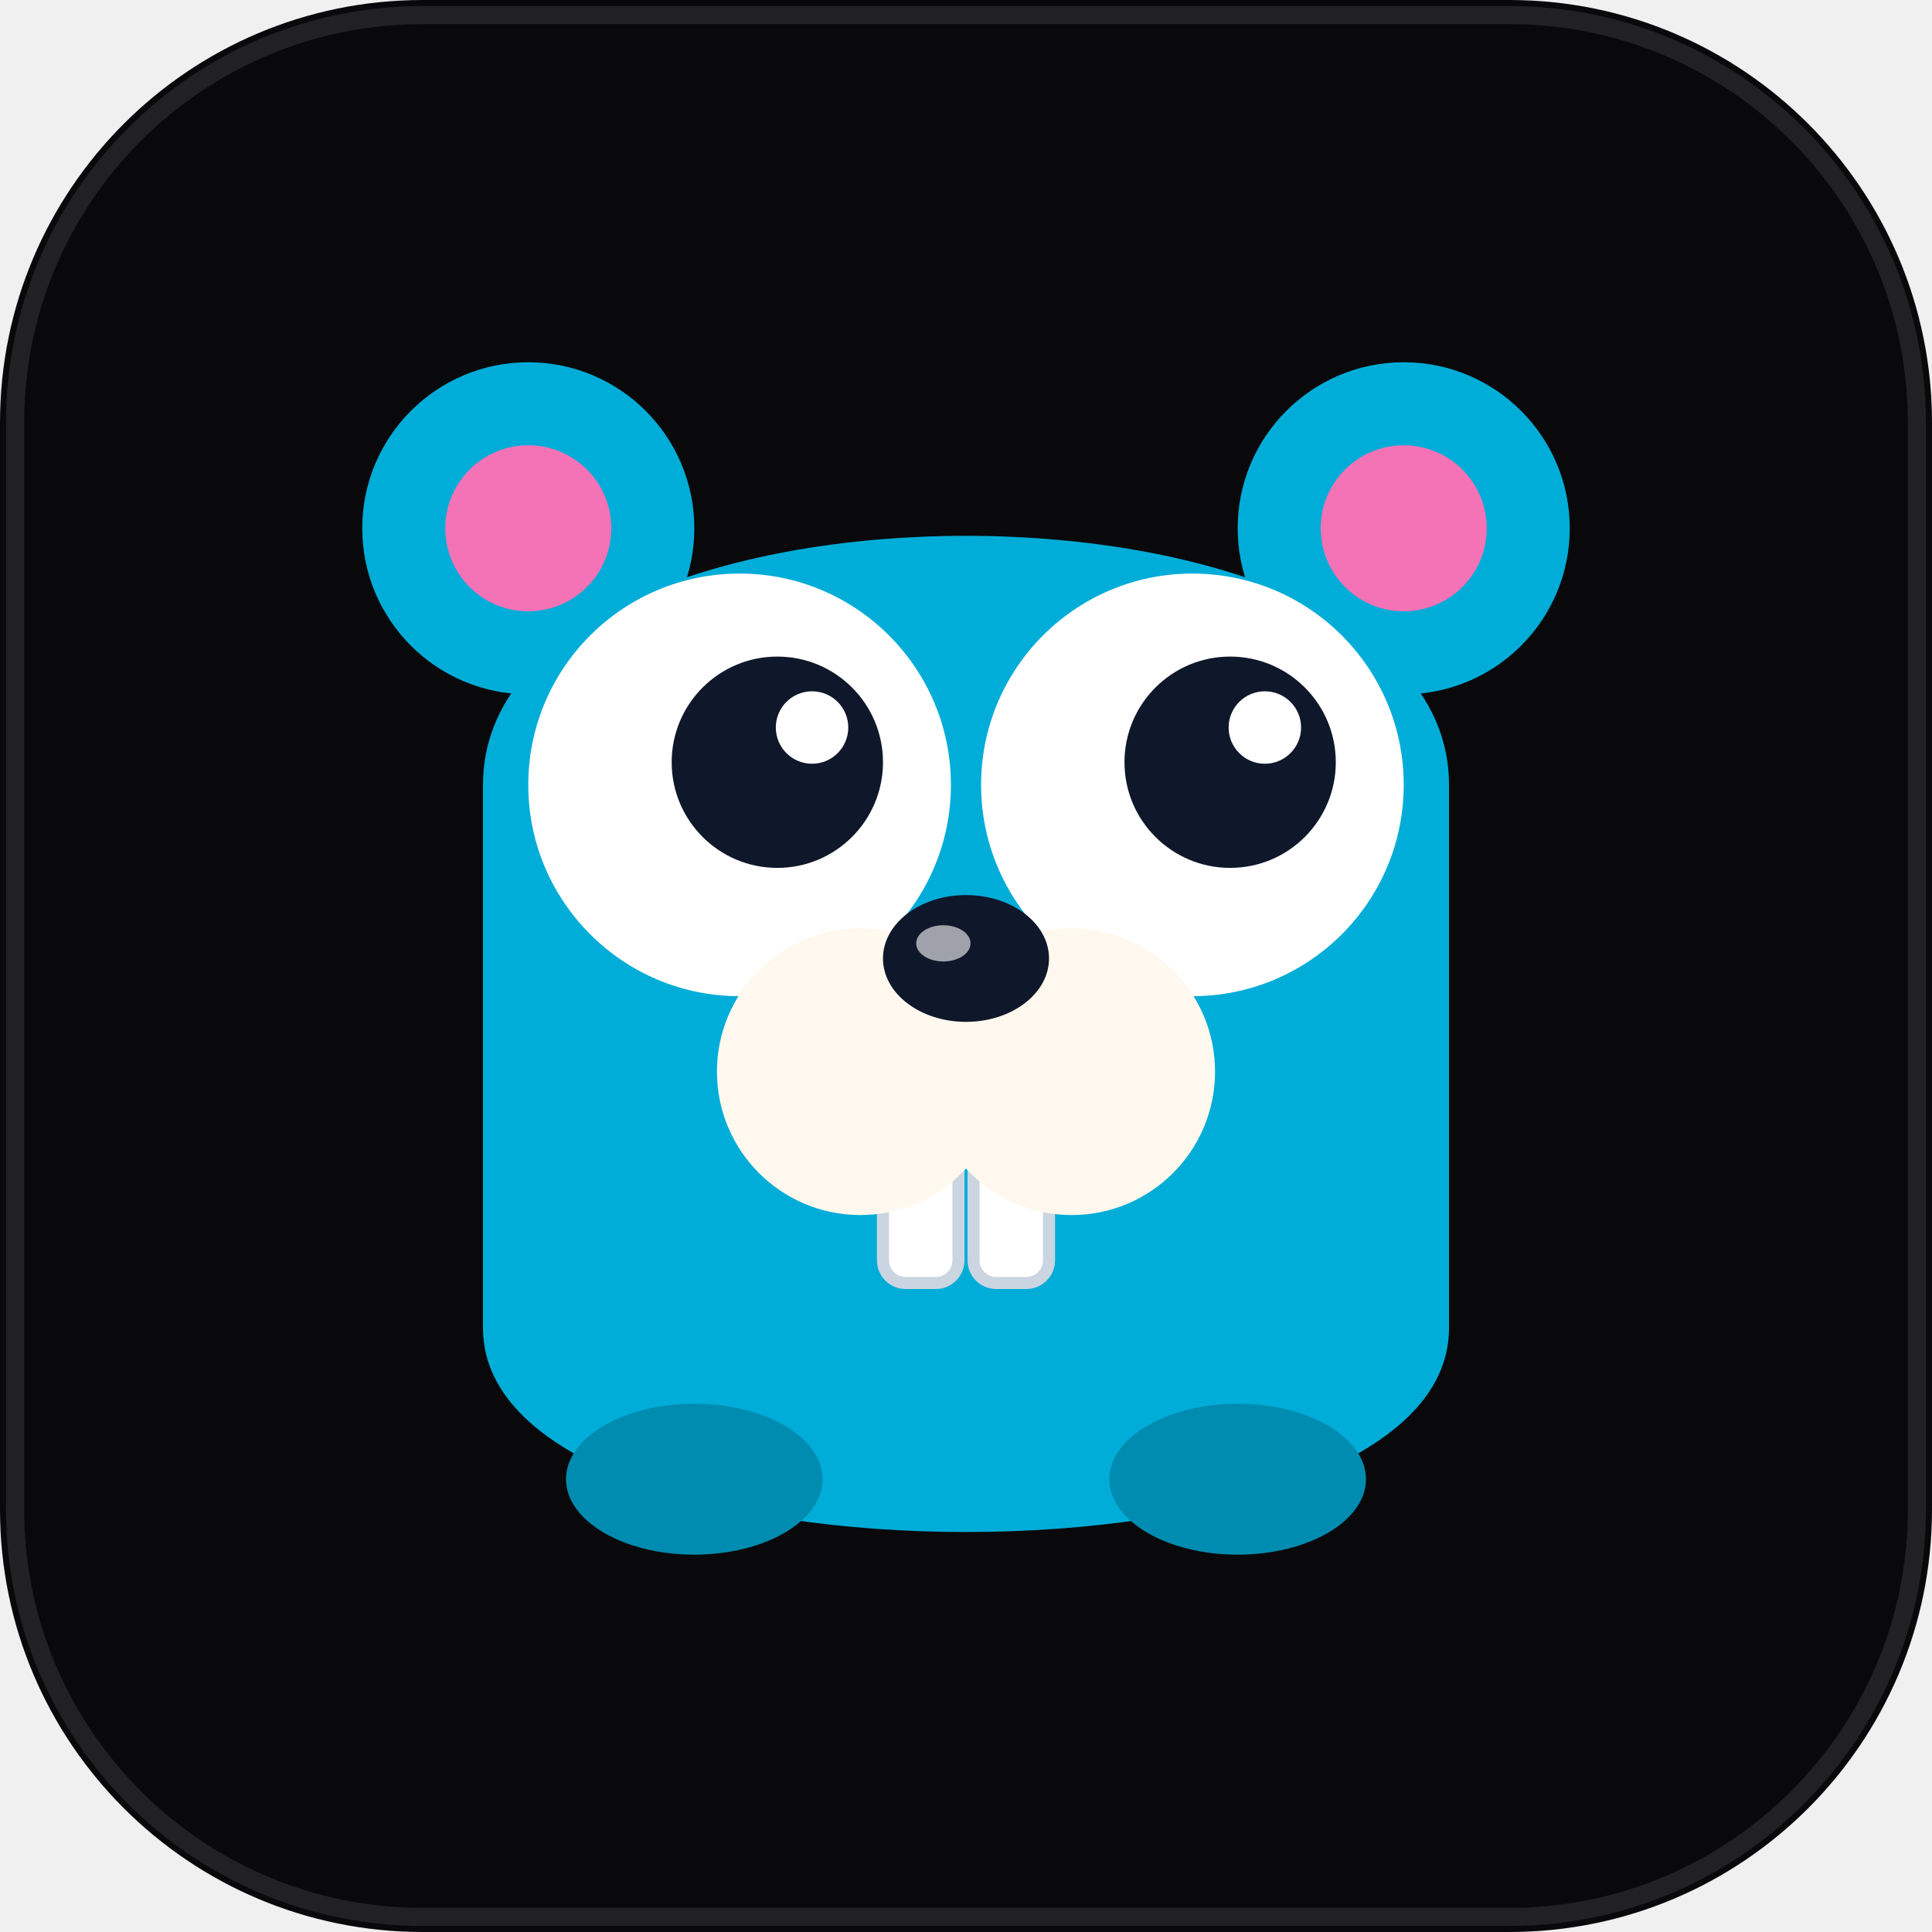
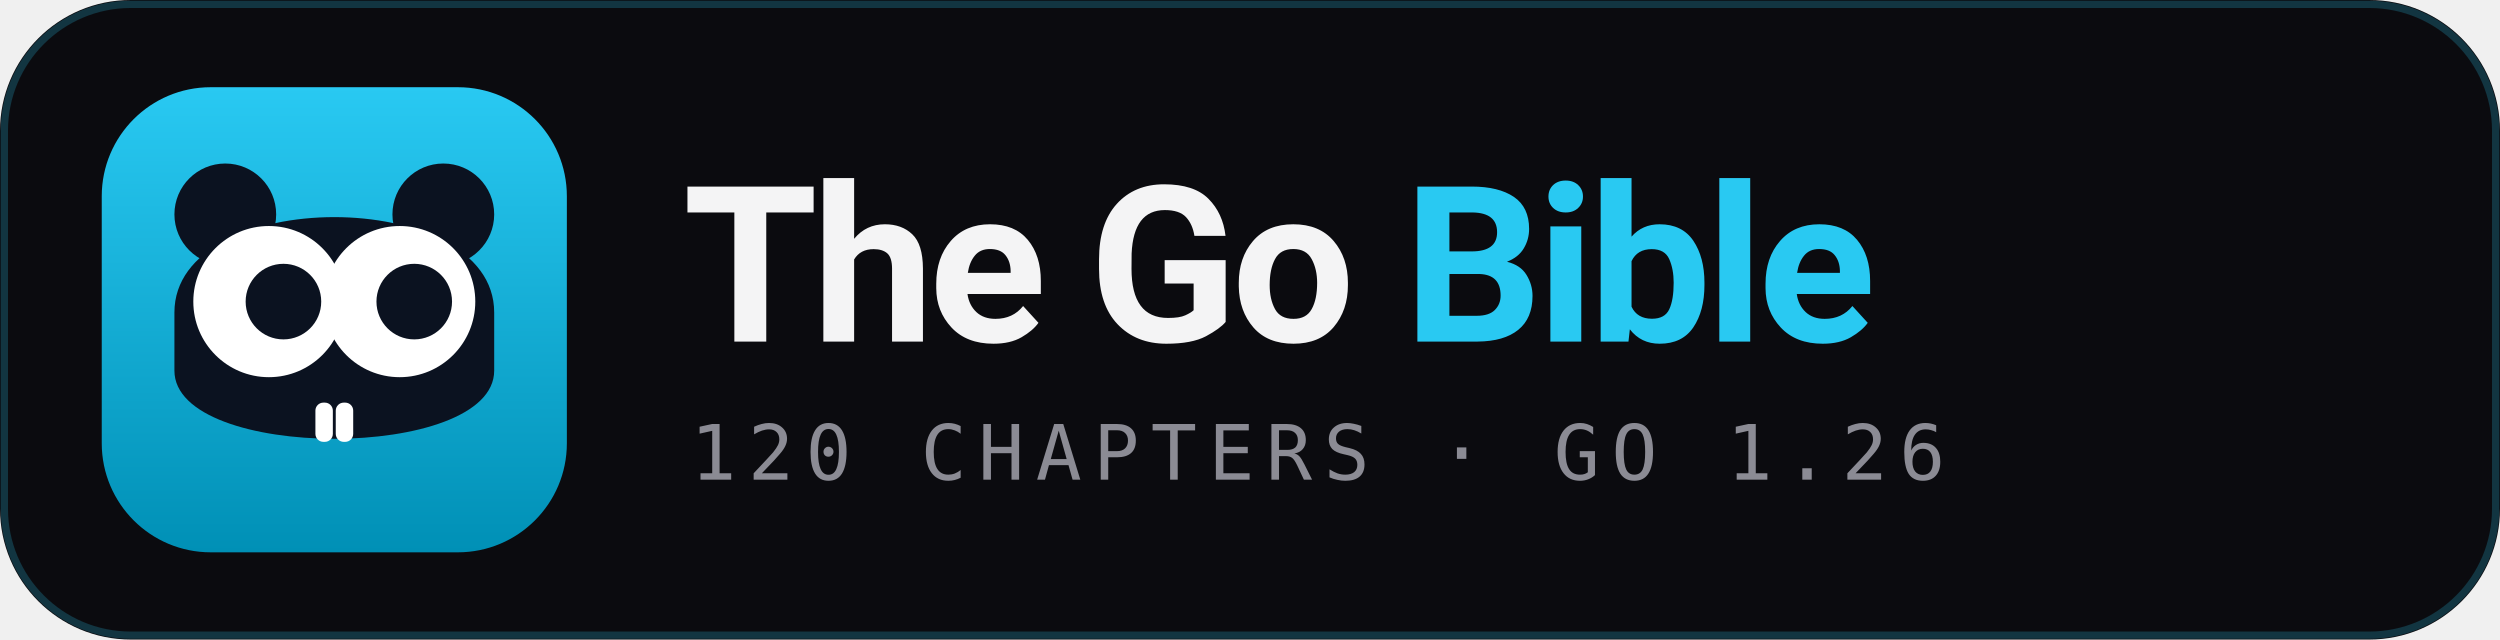
- <svg xmlns="http://www.w3.org/2000/svg" viewBox="0 0 128 128" width="100%" height="100%">
-   <rect width="128" height="128" rx="28" fill="#09090b" />
-   <rect x="1" y="1" width="126" height="126" rx="27" fill="none" stroke="rgba(255, 255, 255, 0.1)" stroke-width="1.2" />
-   <g>
-     <circle cx="35" cy="35" r="11" fill="#00ADD8" />
-     <circle cx="35" cy="35" r="5.5" fill="#F472B6" />
-     <circle cx="93" cy="35" r="11" fill="#00ADD8" />
-     <circle cx="93" cy="35" r="5.5" fill="#F472B6" />
-     <path d="M 32 52 C 32 30, 96 30, 96 52 L 96 88 C 96 106, 32 106, 32 88 Z" fill="#00ADD8" />
-     <rect x="58.5" y="76" width="5" height="9" rx="1.5" fill="#ffffff" stroke="#cbd5e1" stroke-width="0.8" />
-     <rect x="64.5" y="76" width="5" height="9" rx="1.5" fill="#ffffff" stroke="#cbd5e1" stroke-width="0.8" />
-     <circle cx="49" cy="52" r="14" fill="#ffffff" />
-     <circle cx="79" cy="52" r="14" fill="#ffffff" />
-     <circle cx="51.5" cy="50.5" r="7" fill="#0f172a" />
-     <circle cx="53.8" cy="48.2" r="2.4" fill="#ffffff" />
-     <circle cx="81.5" cy="50.5" r="7" fill="#0f172a" />
-     <circle cx="83.8" cy="48.2" r="2.4" fill="#ffffff" />
-     <circle cx="57" cy="71" r="9.5" fill="#fff8ee" />
-     <circle cx="71" cy="71" r="9.5" fill="#fff8ee" />
-     <ellipse cx="64" cy="71" rx="7" ry="6" fill="#fff8ee" />
-     <ellipse cx="64" cy="63.5" rx="5.5" ry="4.2" fill="#0f172a" />
-     <ellipse cx="62.5" cy="62.5" rx="1.8" ry="1.2" fill="#ffffff" opacity="0.6" />
-     <ellipse cx="46" cy="98" rx="8.5" ry="5" fill="#008cb0" />
-     <ellipse cx="82" cy="98" rx="8.5" ry="5" fill="#008cb0" />
+ <svg xmlns="http://www.w3.org/2000/svg" viewBox="0 0 344 88" width="344" height="88" role="img" aria-label="The Go Bible">
+   <defs>
+     <linearGradient id="gbLogo" x1="0" y1="0" x2="0" y2="1">
+       <stop offset="0" stop-color="#29C9F2" />
+       <stop offset="1" stop-color="#0090B6" />
+     </linearGradient>
+   </defs>
+   <rect width="344" height="88" rx="18" fill="#0B0B0F" />
+   <rect x="0.6" y="0.6" width="342.8" height="86.8" rx="17.4" fill="none" stroke="#29C9F2" stroke-opacity="0.22" />
+   <g transform="translate(14 12)">
+     <rect width="64" height="64" rx="15" fill="url(#gbLogo)" />
+     <g fill="#0B1220">
+       <circle cx="17" cy="17.5" r="7" />
+       <circle cx="47" cy="17.5" r="7" />
+       <path d="M10 31 C10 13.5, 54 13.5, 54 31 L54 39 C54 51.5, 10 51.5, 10 39 Z" />
+     </g>
+     <circle cx="23" cy="29.5" r="10.4" fill="#FFFFFF" />
+     <circle cx="41" cy="29.5" r="10.4" fill="#FFFFFF" />
+     <circle cx="25" cy="29.5" r="5.2" fill="#0B1220" />
+     <circle cx="43" cy="29.5" r="5.2" fill="#0B1220" />
+     <rect x="29.4" y="43.4" width="2.4" height="5.4" rx="1.1" fill="#FFFFFF" />
+     <rect x="32.2" y="43.4" width="2.4" height="5.4" rx="1.1" fill="#FFFFFF" />
  </g>
+   <text x="94" y="47" font-family="ui-sans-serif, system-ui, -apple-system, 'Segoe UI', Roboto, Helvetica, Arial, sans-serif" font-size="30" font-weight="700" letter-spacing="-0.8" fill="#F4F4F5">The Go <tspan fill="#29C9F2">Bible</tspan>
+   </text>
+   <text x="95" y="66" font-family="ui-monospace, SFMono-Regular, Menlo, Consolas, monospace" font-size="10.5" letter-spacing="1.6" fill="#8B8B94">120 CHAPTERS · GO 1.26</text>
</svg>
